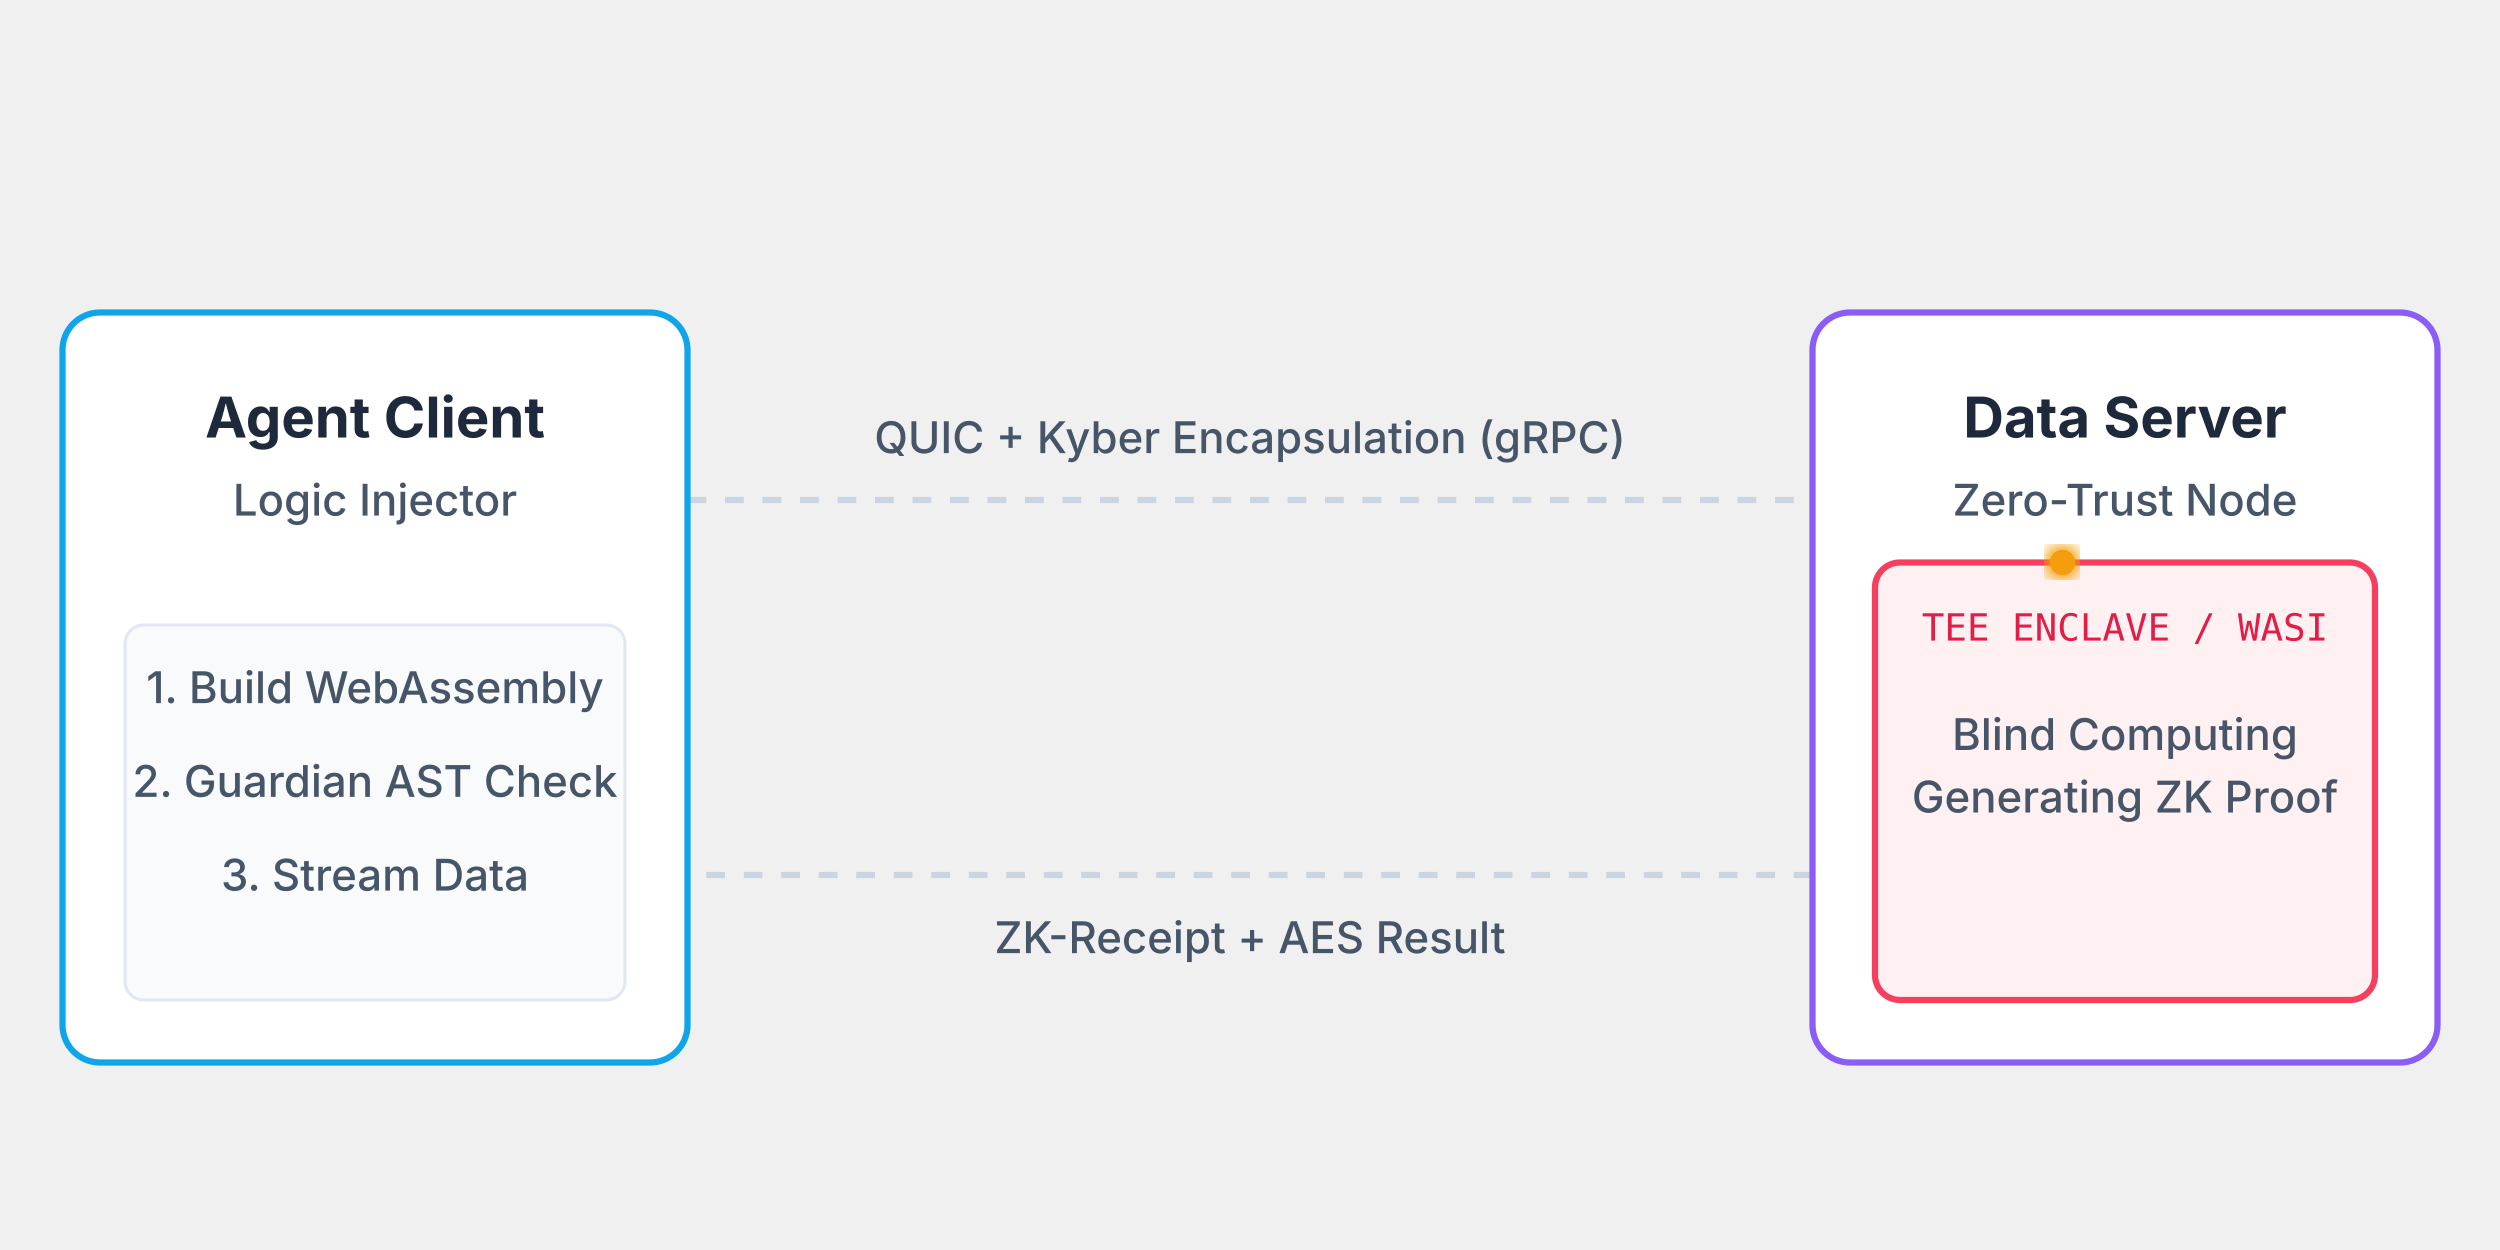
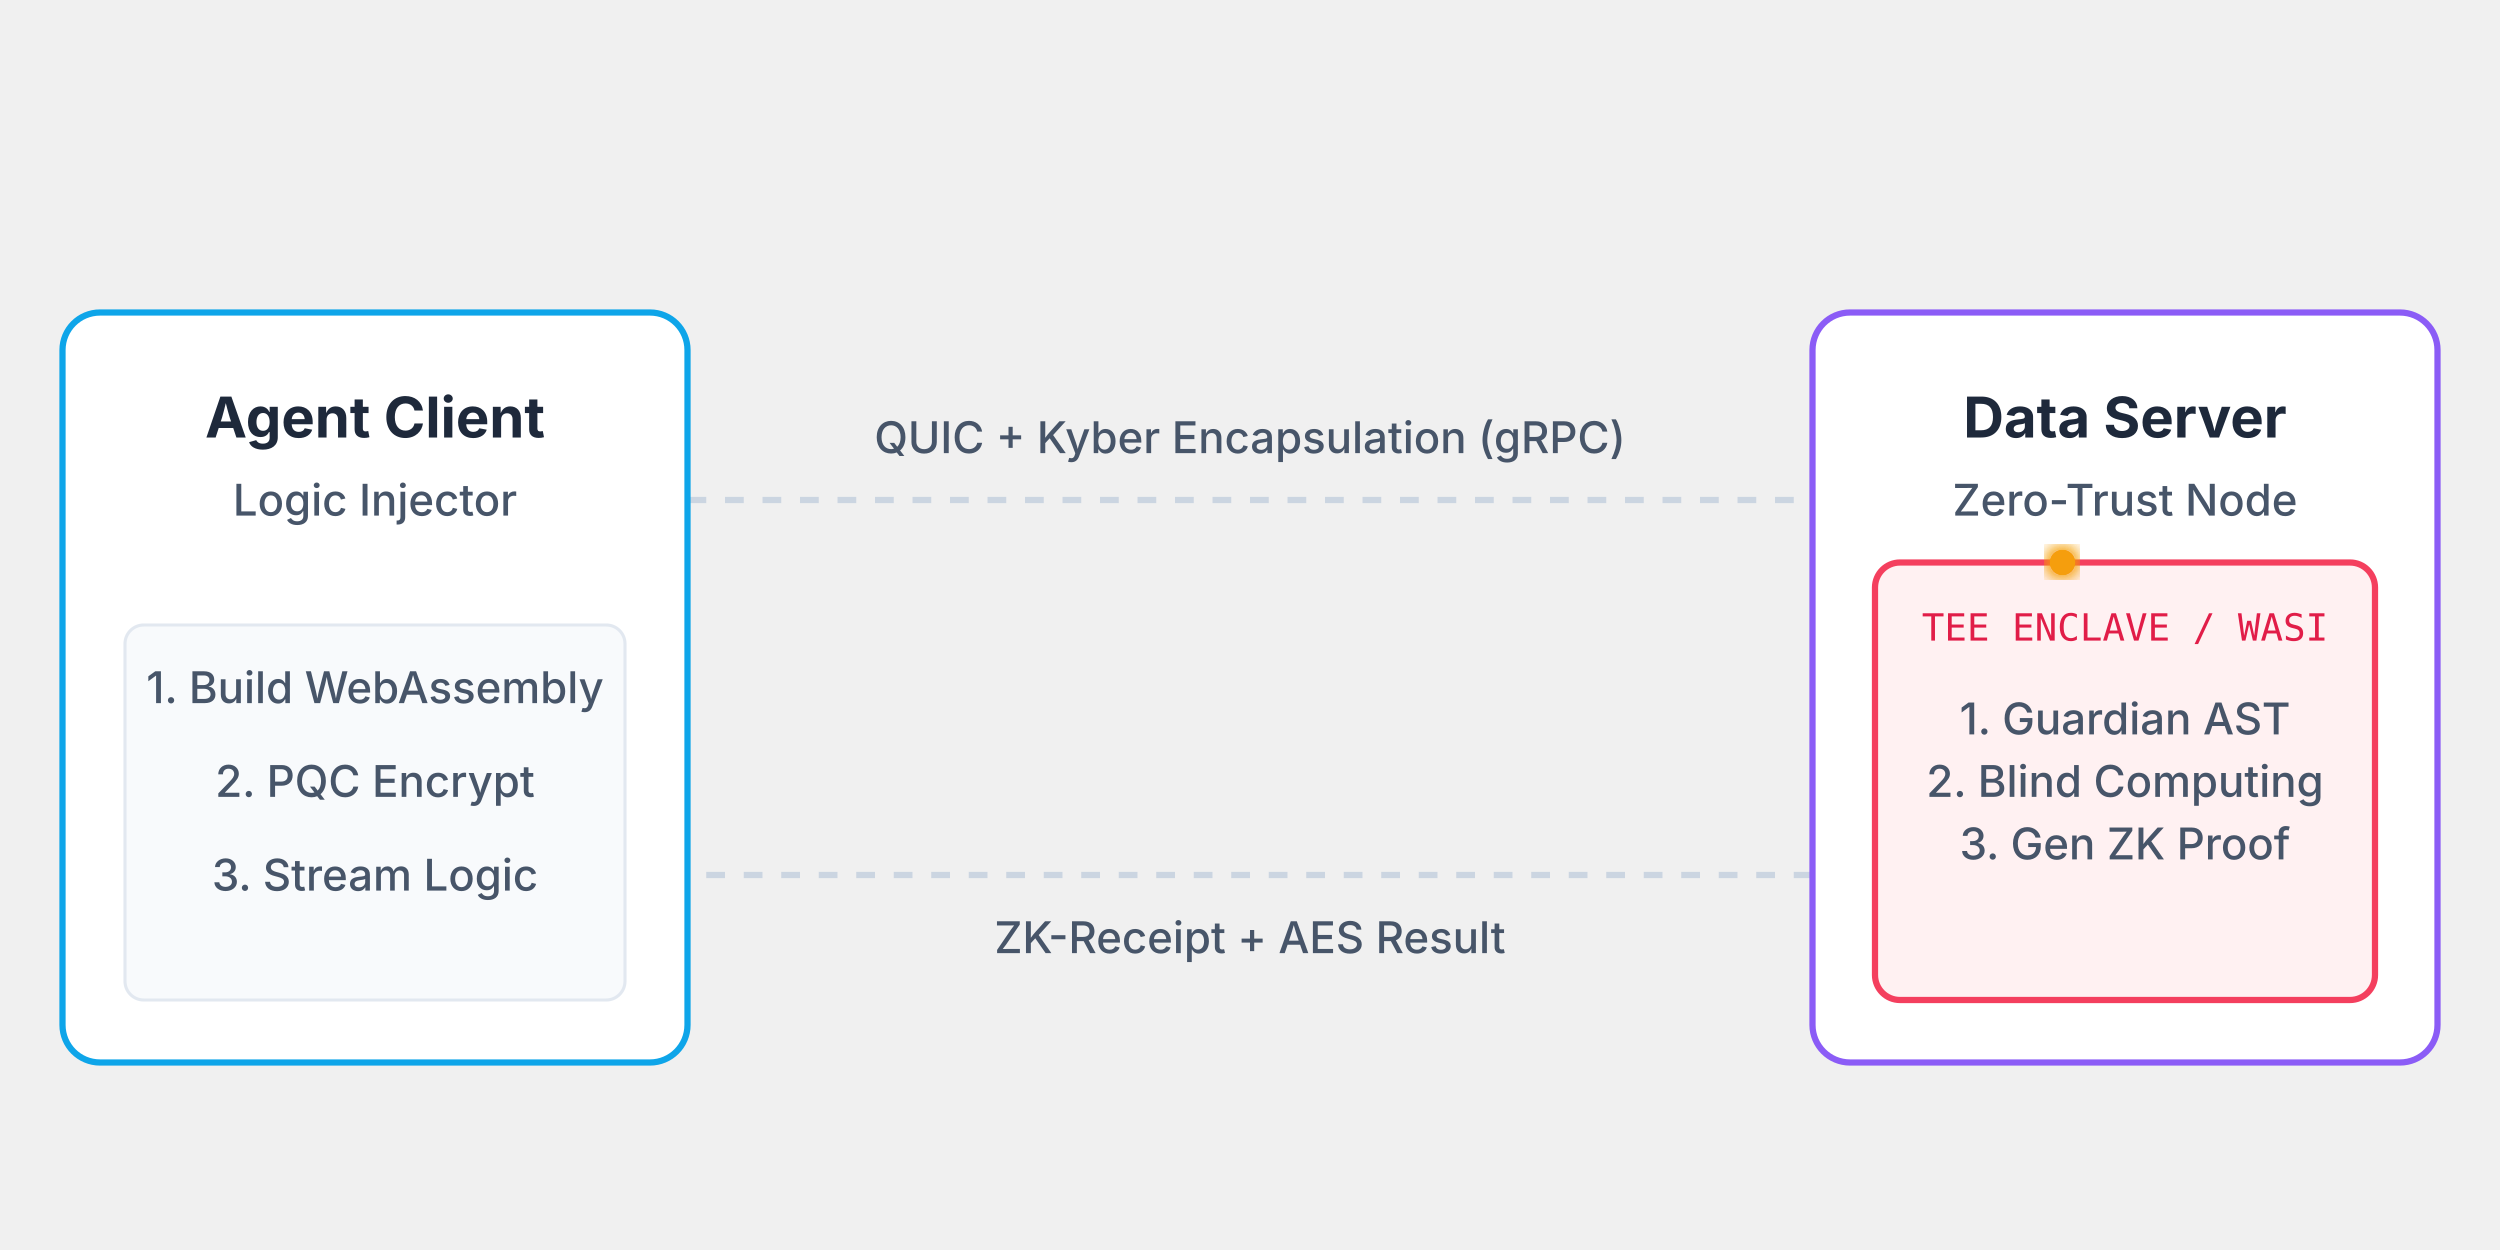
<svg xmlns="http://www.w3.org/2000/svg" viewBox="0 0 800 400" width="100%" height="auto">
  <defs>
    <filter id="glow-blue-light" x="-20%" y="-20%" width="140%" height="140%">
      <feGaussianBlur stdDeviation="3" result="blur" />
      <feMerge>
        <feMergeNode in="blur" />
        <feMergeNode in="SourceGraphic" />
      </feMerge>
    </filter>
    <filter id="glow-purple-light" x="-20%" y="-20%" width="140%" height="140%">
      <feGaussianBlur stdDeviation="3" result="blur" />
      <feMerge>
        <feMergeNode in="blur" />
        <feMergeNode in="SourceGraphic" />
      </feMerge>
    </filter>
    <filter id="glow-rose-light" x="-20%" y="-20%" width="140%" height="140%">
      <feGaussianBlur stdDeviation="3" result="blur" />
      <feMerge>
        <feMergeNode in="blur" />
        <feMergeNode in="SourceGraphic" />
      </feMerge>
    </filter>
    <path id="path-req-light" d="M 220 160 L 580 160" fill="none" />
    <path id="path-res-light" d="M 580 280 L 220 280" fill="none" />
    <path id="path-processing-light" d="M 660 180 C 690 180, 710 200, 710 230 C 710 260, 690 280, 660 280 C 630 280, 610 260, 610 230 C 610 200, 630 180, 660 180 Z" fill="none" />
  </defs>
  <style>
        .text-title-light {
            font-family: system-ui, -apple-system, sans-serif;
            font-weight: 700;
            font-size: 18px;
            fill: #1e293b;
        }

        .text-sub-light {
            font-family: system-ui, -apple-system, sans-serif;
            font-weight: 500;
            font-size: 14px;
            fill: #475569;
        }

        .text-tiny-light {
            font-family: monospace;
            font-size: 12px;
            fill: #e11d48;
        }

        .conn-line-light {
            stroke: #cbd5e1;
            stroke-width: 2;
            stroke-dasharray: 6, 6;
            animation: dash 20s linear infinite;
        }

        @keyframes dash {
            to {
                stroke-dashoffset: -400;
            }
        }

        @keyframes moveReq {
            0% {
                transform: translateX(0px);
                opacity: 0;
            }

            10% {
                opacity: 1;
            }

            90% {
                opacity: 1;
            }

            100% {
                transform: translateX(360px);
                opacity: 0;
            }
        }

        .req-0 {
            animation: moveReq 2s linear infinite;
            opacity: 0;
        }

        .req-1 {
            animation: moveReq 2s linear infinite -0.66s;
            opacity: 0;
        }

        .req-2 {
            animation: moveReq 2s linear infinite -1.33s;
            opacity: 0;
        }

        @keyframes rotateProc {
            0% {
                transform: rotate(0deg);
            }

            100% {
                transform: rotate(360deg);
            }
        }

        .proc-0 {
            animation: rotateProc 1.5s linear infinite;
        }

        .proc-1 {
            animation: rotateProc 1.5s linear infinite -0.5s;
        }

        .proc-2 {
            animation: rotateProc 1.5s linear infinite -1s;
        }

        @keyframes moveRes {
            0% {
                transform: translateX(0px);
                opacity: 0;
            }

            10% {
                opacity: 1;
            }

            90% {
                opacity: 1;
            }

            100% {
                transform: translateX(-360px);
                opacity: 0;
            }
        }

        .res-0 {
            animation: moveRes 2.5s linear infinite;
            opacity: 0;
        }

        .res-1 {
            animation: moveRes 2.5s linear infinite -0.83s;
            opacity: 0;
        }

        .res-2 {
            animation: moveRes 2.5s linear infinite -1.66s;
            opacity: 0;
        }
    </style>
  <line x1="220" y1="160" x2="580" y2="160" class="conn-line-light" />
  <line x1="580" y1="280" x2="220" y2="280" class="conn-line-light" />
  <text x="400" y="145" class="text-sub-light" text-anchor="middle">QUIC + Kyber Encapsulation (gRPC)</text>
  <text x="400" y="305" class="text-sub-light" text-anchor="middle">ZK-Receipt + AES Result</text>
  <rect x="20" y="100" width="200" height="240" rx="12" fill="#ffffff" stroke="#0ea5e9" stroke-width="2" />
  <text x="120" y="140" class="text-title-light" text-anchor="middle">Agent Client</text>
  <text x="120" y="165" class="text-sub-light" text-anchor="middle">Logic Injector</text>
  <rect x="40" y="200" width="160" height="120" rx="6" fill="#f8fafc" stroke="#e2e8f0" />
  <text x="120" y="225" class="text-sub-light" text-anchor="middle">1. Build WebAssembly</text>
-   <text x="120" y="255" class="text-sub-light" text-anchor="middle">2. Guardian AST Check</text>
-   <text x="120" y="285" class="text-sub-light" text-anchor="middle">3. Stream Data</text>
+   <text x="120" y="255" class="text-sub-light" text-anchor="middle">2. PQC Encrypt</text>
+   <text x="120" y="285" class="text-sub-light" text-anchor="middle">3. Stream Logic</text>
  <rect x="580" y="100" width="200" height="240" rx="12" fill="#ffffff" stroke="#8b5cf6" stroke-width="2" />
  <text x="680" y="140" class="text-title-light" text-anchor="middle">Data Server</text>
  <text x="680" y="165" class="text-sub-light" text-anchor="middle">Zero-Trust Node</text>
  <rect x="600" y="180" width="160" height="140" rx="8" fill="#fff1f2" stroke="#f43f5e" stroke-width="2" />
  <text x="680" y="205" class="text-tiny-light" text-anchor="middle">TEE ENCLAVE / WASI</text>
-   <text x="680" y="240" class="text-sub-light" text-anchor="middle" fill="#881337">Blind Computing</text>
-   <text x="680" y="260" class="text-sub-light" text-anchor="middle" fill="#881337">Generating ZK Proof</text>
+   <text x="680" y="235" class="text-sub-light" text-anchor="middle" fill="#881337">1. Guardian AST</text>
+   <text x="680" y="255" class="text-sub-light" text-anchor="middle" fill="#881337">2. Blind Computing</text>
+   <text x="680" y="275" class="text-sub-light" text-anchor="middle" fill="#881337">3. Gen ZK Proof</text>
  <circle cx="220" cy="160" r="6" fill="#0ea5e9" filter="url(#glow-blue-light)" class="req-0" />
  <circle cx="220" cy="160" r="6" fill="#0ea5e9" filter="url(#glow-blue-light)" class="req-1" />
  <circle cx="220" cy="160" r="6" fill="#0ea5e9" filter="url(#glow-blue-light)" class="req-2" />
  <g transform="translate(660, 230)">
    <circle cx="0" cy="-50" r="4" fill="#f59e0b" filter="url(#glow-rose-light)" class="proc-0" />
    <circle cx="0" cy="-50" r="4" fill="#f59e0b" filter="url(#glow-rose-light)" class="proc-1" />
    <circle cx="0" cy="-50" r="4" fill="#f59e0b" filter="url(#glow-rose-light)" class="proc-2" />
  </g>
  <circle cx="580" cy="280" r="6" fill="#8b5cf6" filter="url(#glow-purple-light)" class="res-0" />
  <circle cx="580" cy="280" r="6" fill="#8b5cf6" filter="url(#glow-purple-light)" class="res-1" />
  <circle cx="580" cy="280" r="6" fill="#8b5cf6" filter="url(#glow-purple-light)" class="res-2" />
</svg>
